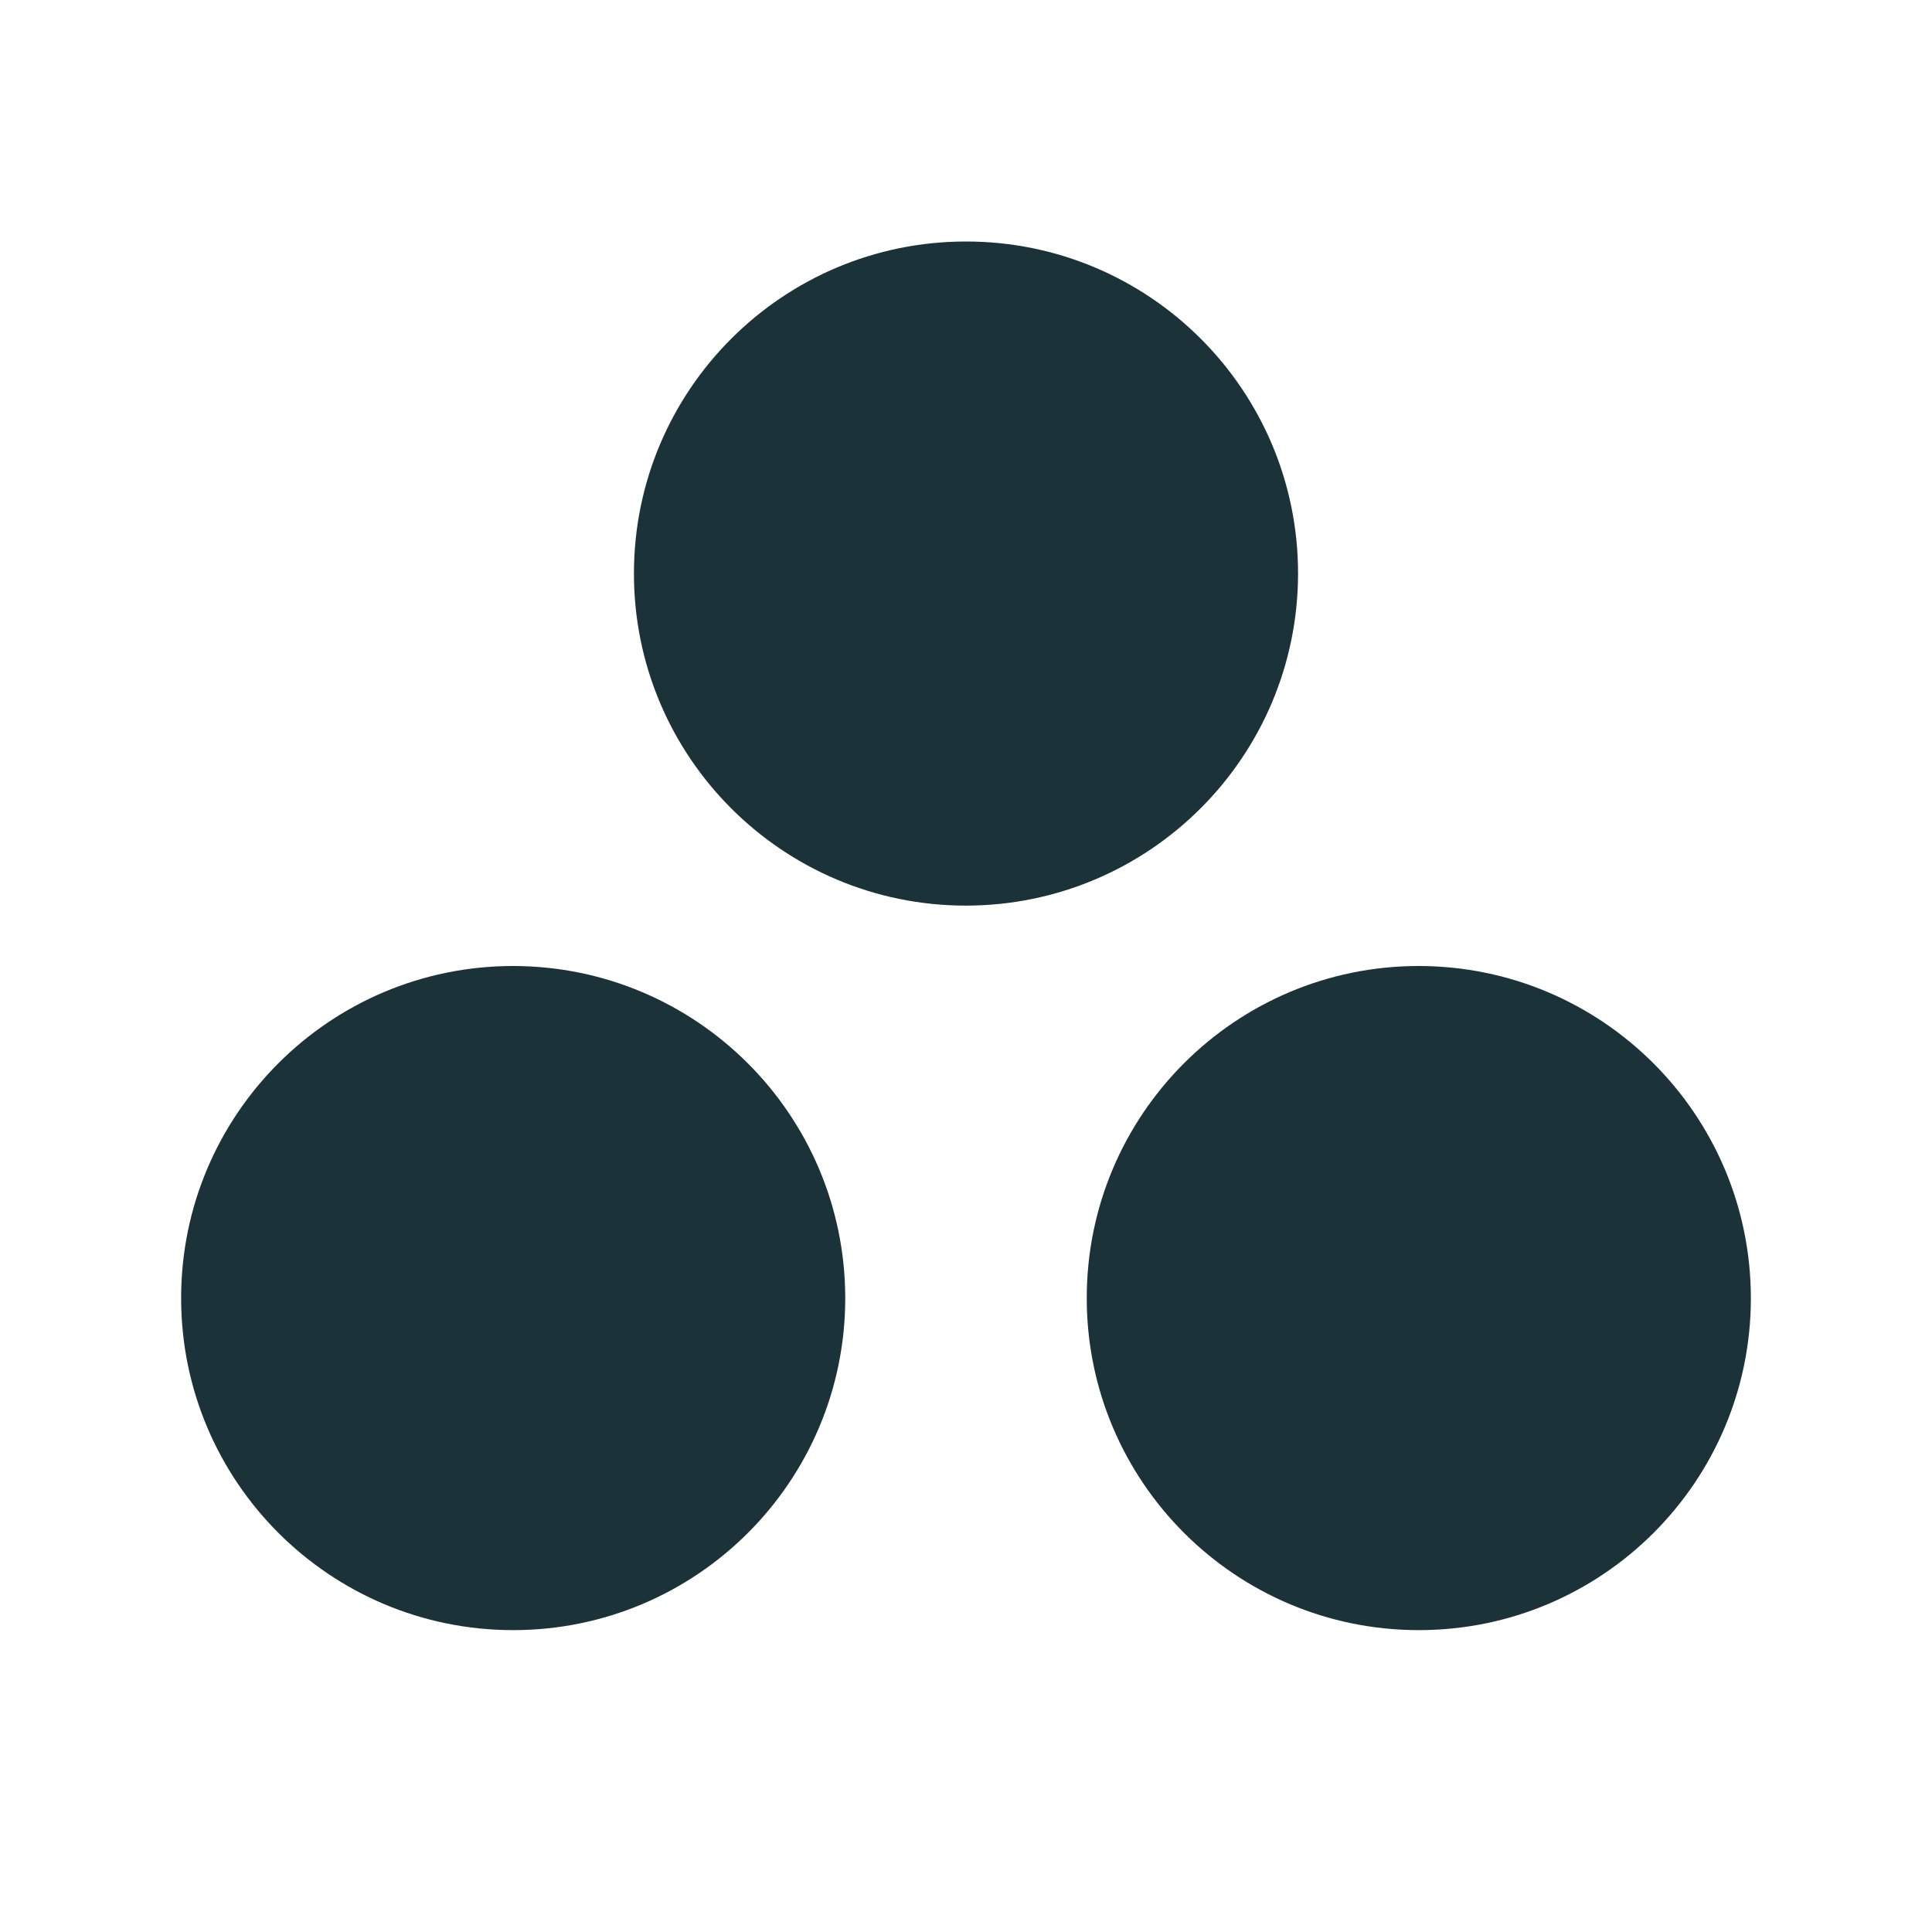
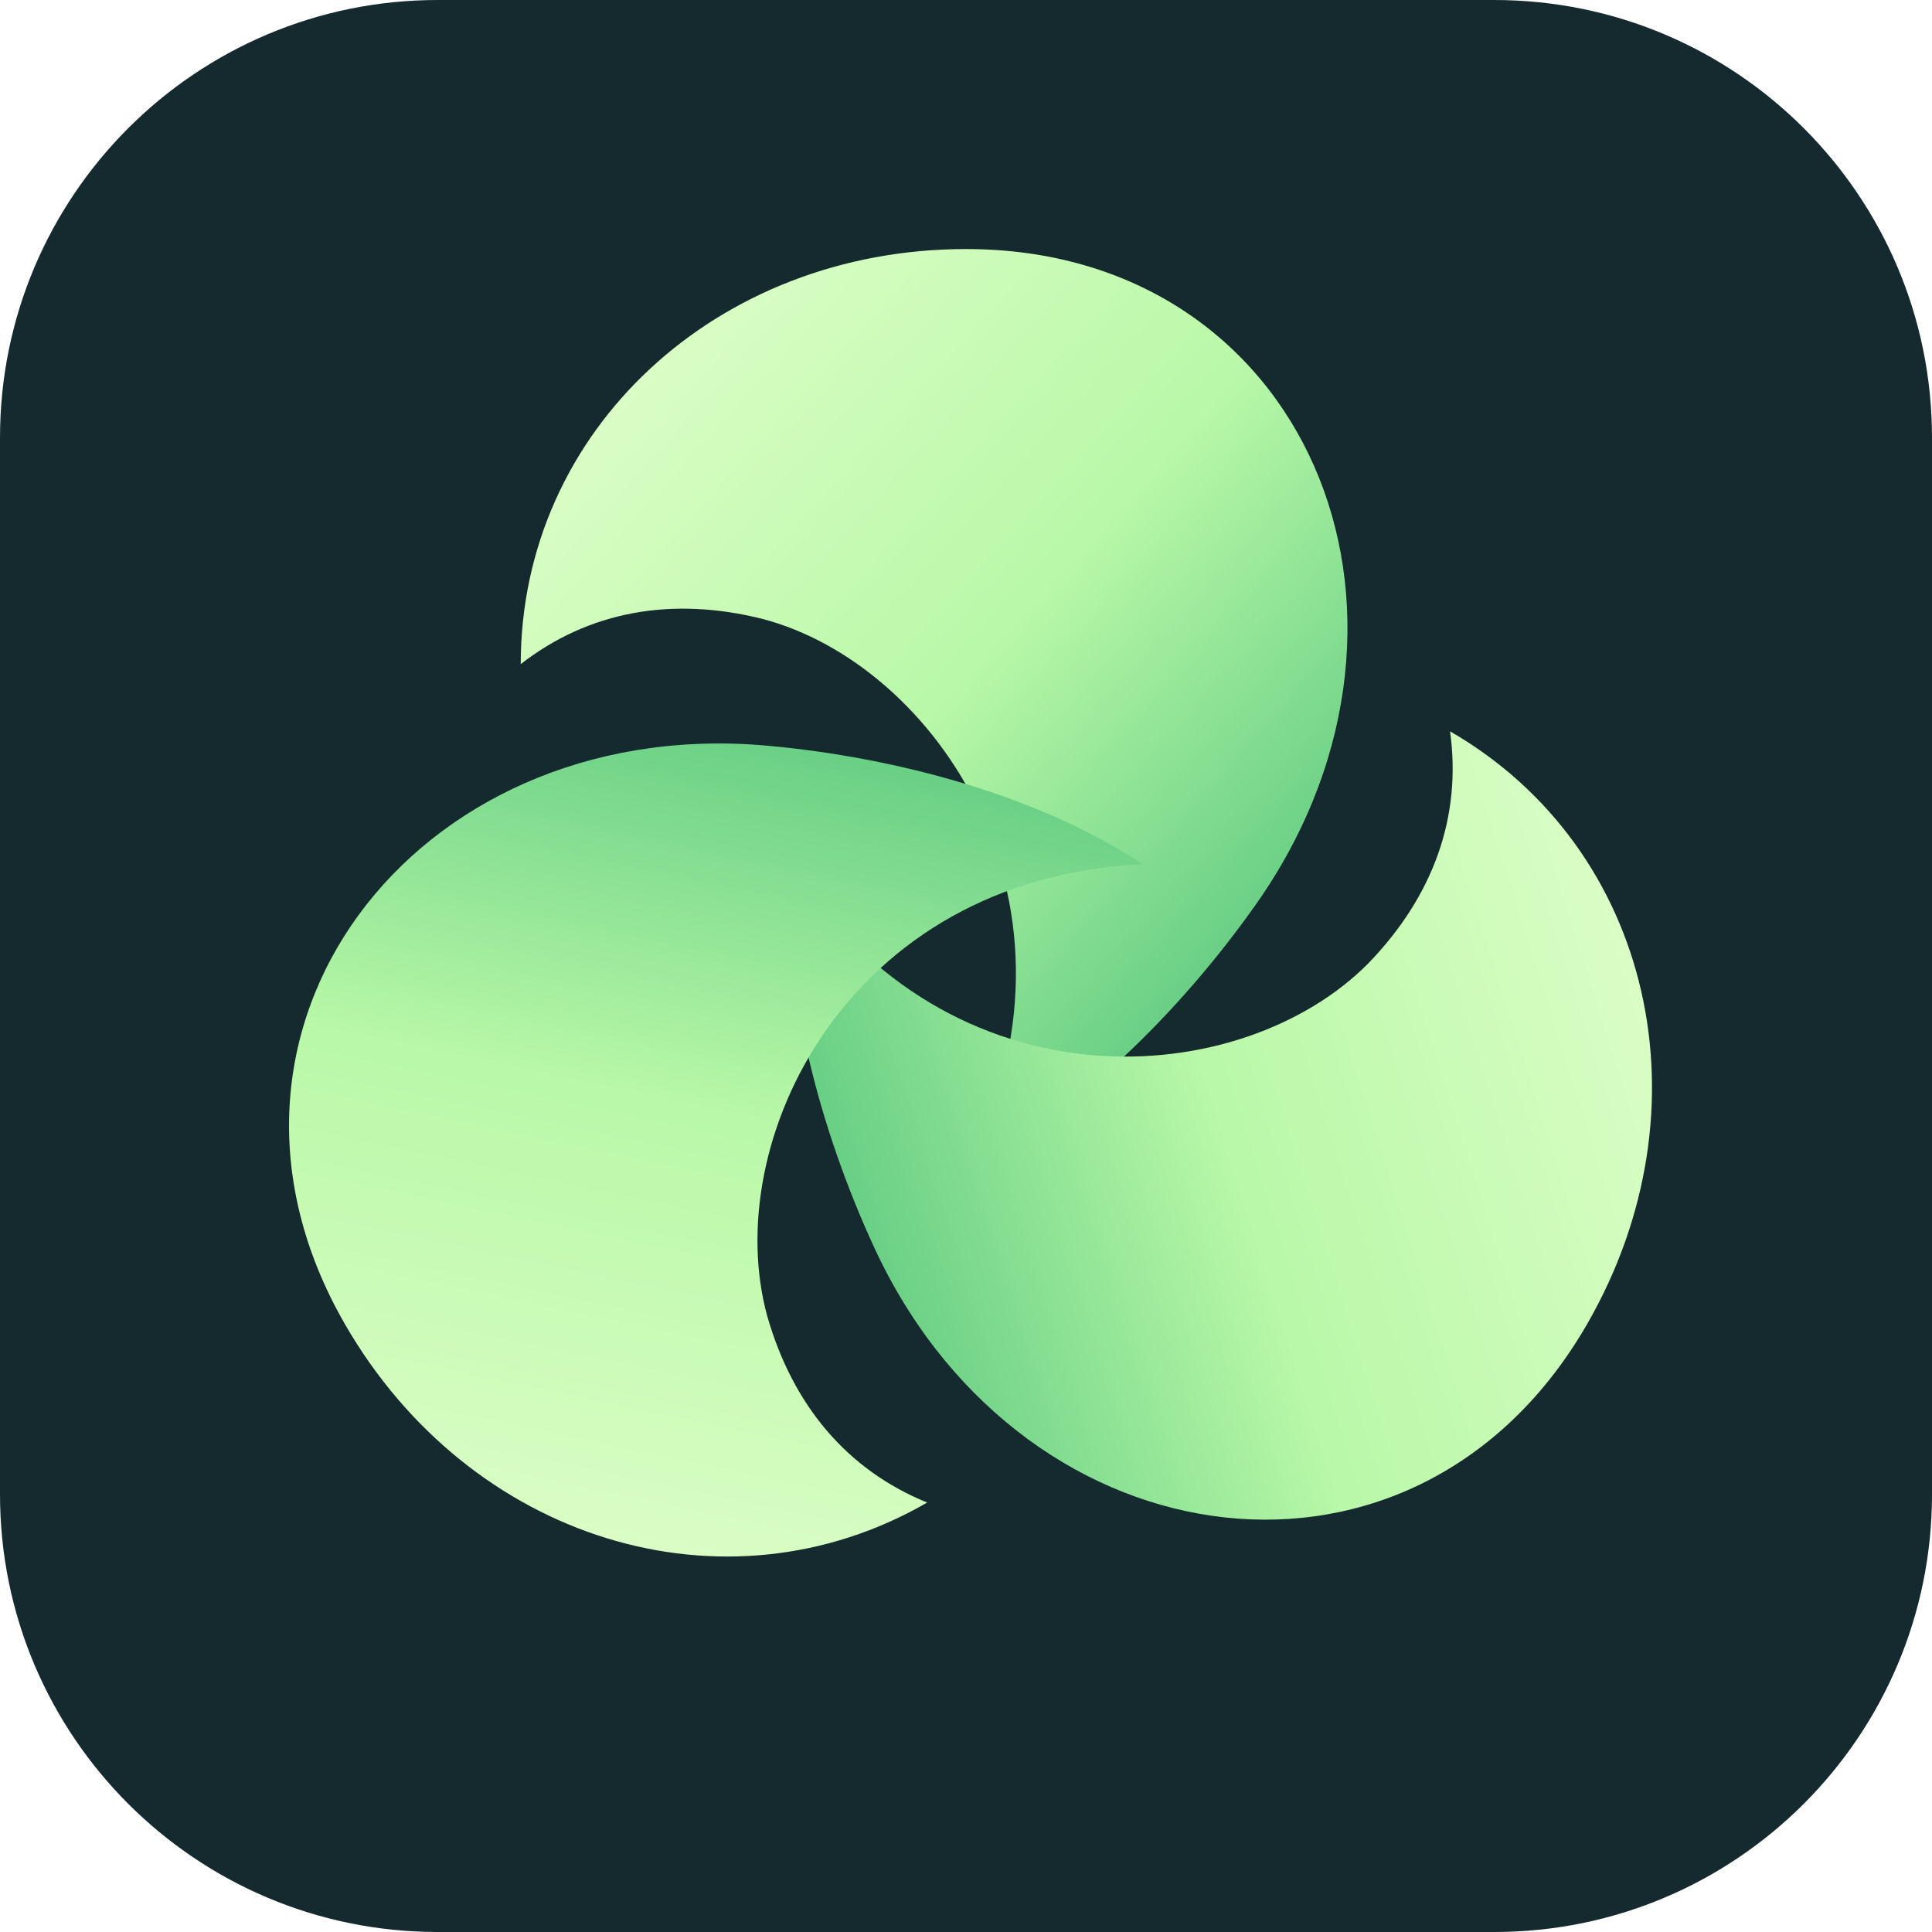
- <svg xmlns="http://www.w3.org/2000/svg" width="64" height="64" fill="#1B3338" viewBox="0 0 256 256" style="background:#B9F8A8;padding:10px;border-radius:14px">
-   <path d="M128,120a44,44,0,1,1,44-44A44.05,44.05,0,0,1,128,120Zm60,8a44,44,0,1,0,44,44A44.05,44.05,0,0,0,188,128ZM68,128a44,44,0,1,0,44,44A44.05,44.05,0,0,0,68,128Z" />
+ <svg xmlns="http://www.w3.org/2000/svg" width="64" height="64" viewBox="0 0 256 256">
+   <defs>
+     <linearGradient id="mint" x1="0" y1="0" x2="1" y2="1">
+       <stop stop-color="#e6ffd0" />
+       <stop offset=".5" stop-color="#b9f8a8" />
+       <stop offset="1" stop-color="#37b66f" />
+     </linearGradient>
+     <path id="ribbon" d="M128 33c45 0 65 48 39 86-9 13-23 28-39 36 18-35-4-67-27-73-12-3-23-1-32 6 0-31 26-55 59-55Z" />
+   </defs>
+   <rect width="256" height="256" rx="58" fill="#142a2e" />
+   <g fill="url(#mint)">
+     <use href="#ribbon" />
+     <use href="#ribbon" transform="rotate(120 128 128)" />
+     <use href="#ribbon" transform="rotate(240 128 128)" />
+   </g>
</svg>
